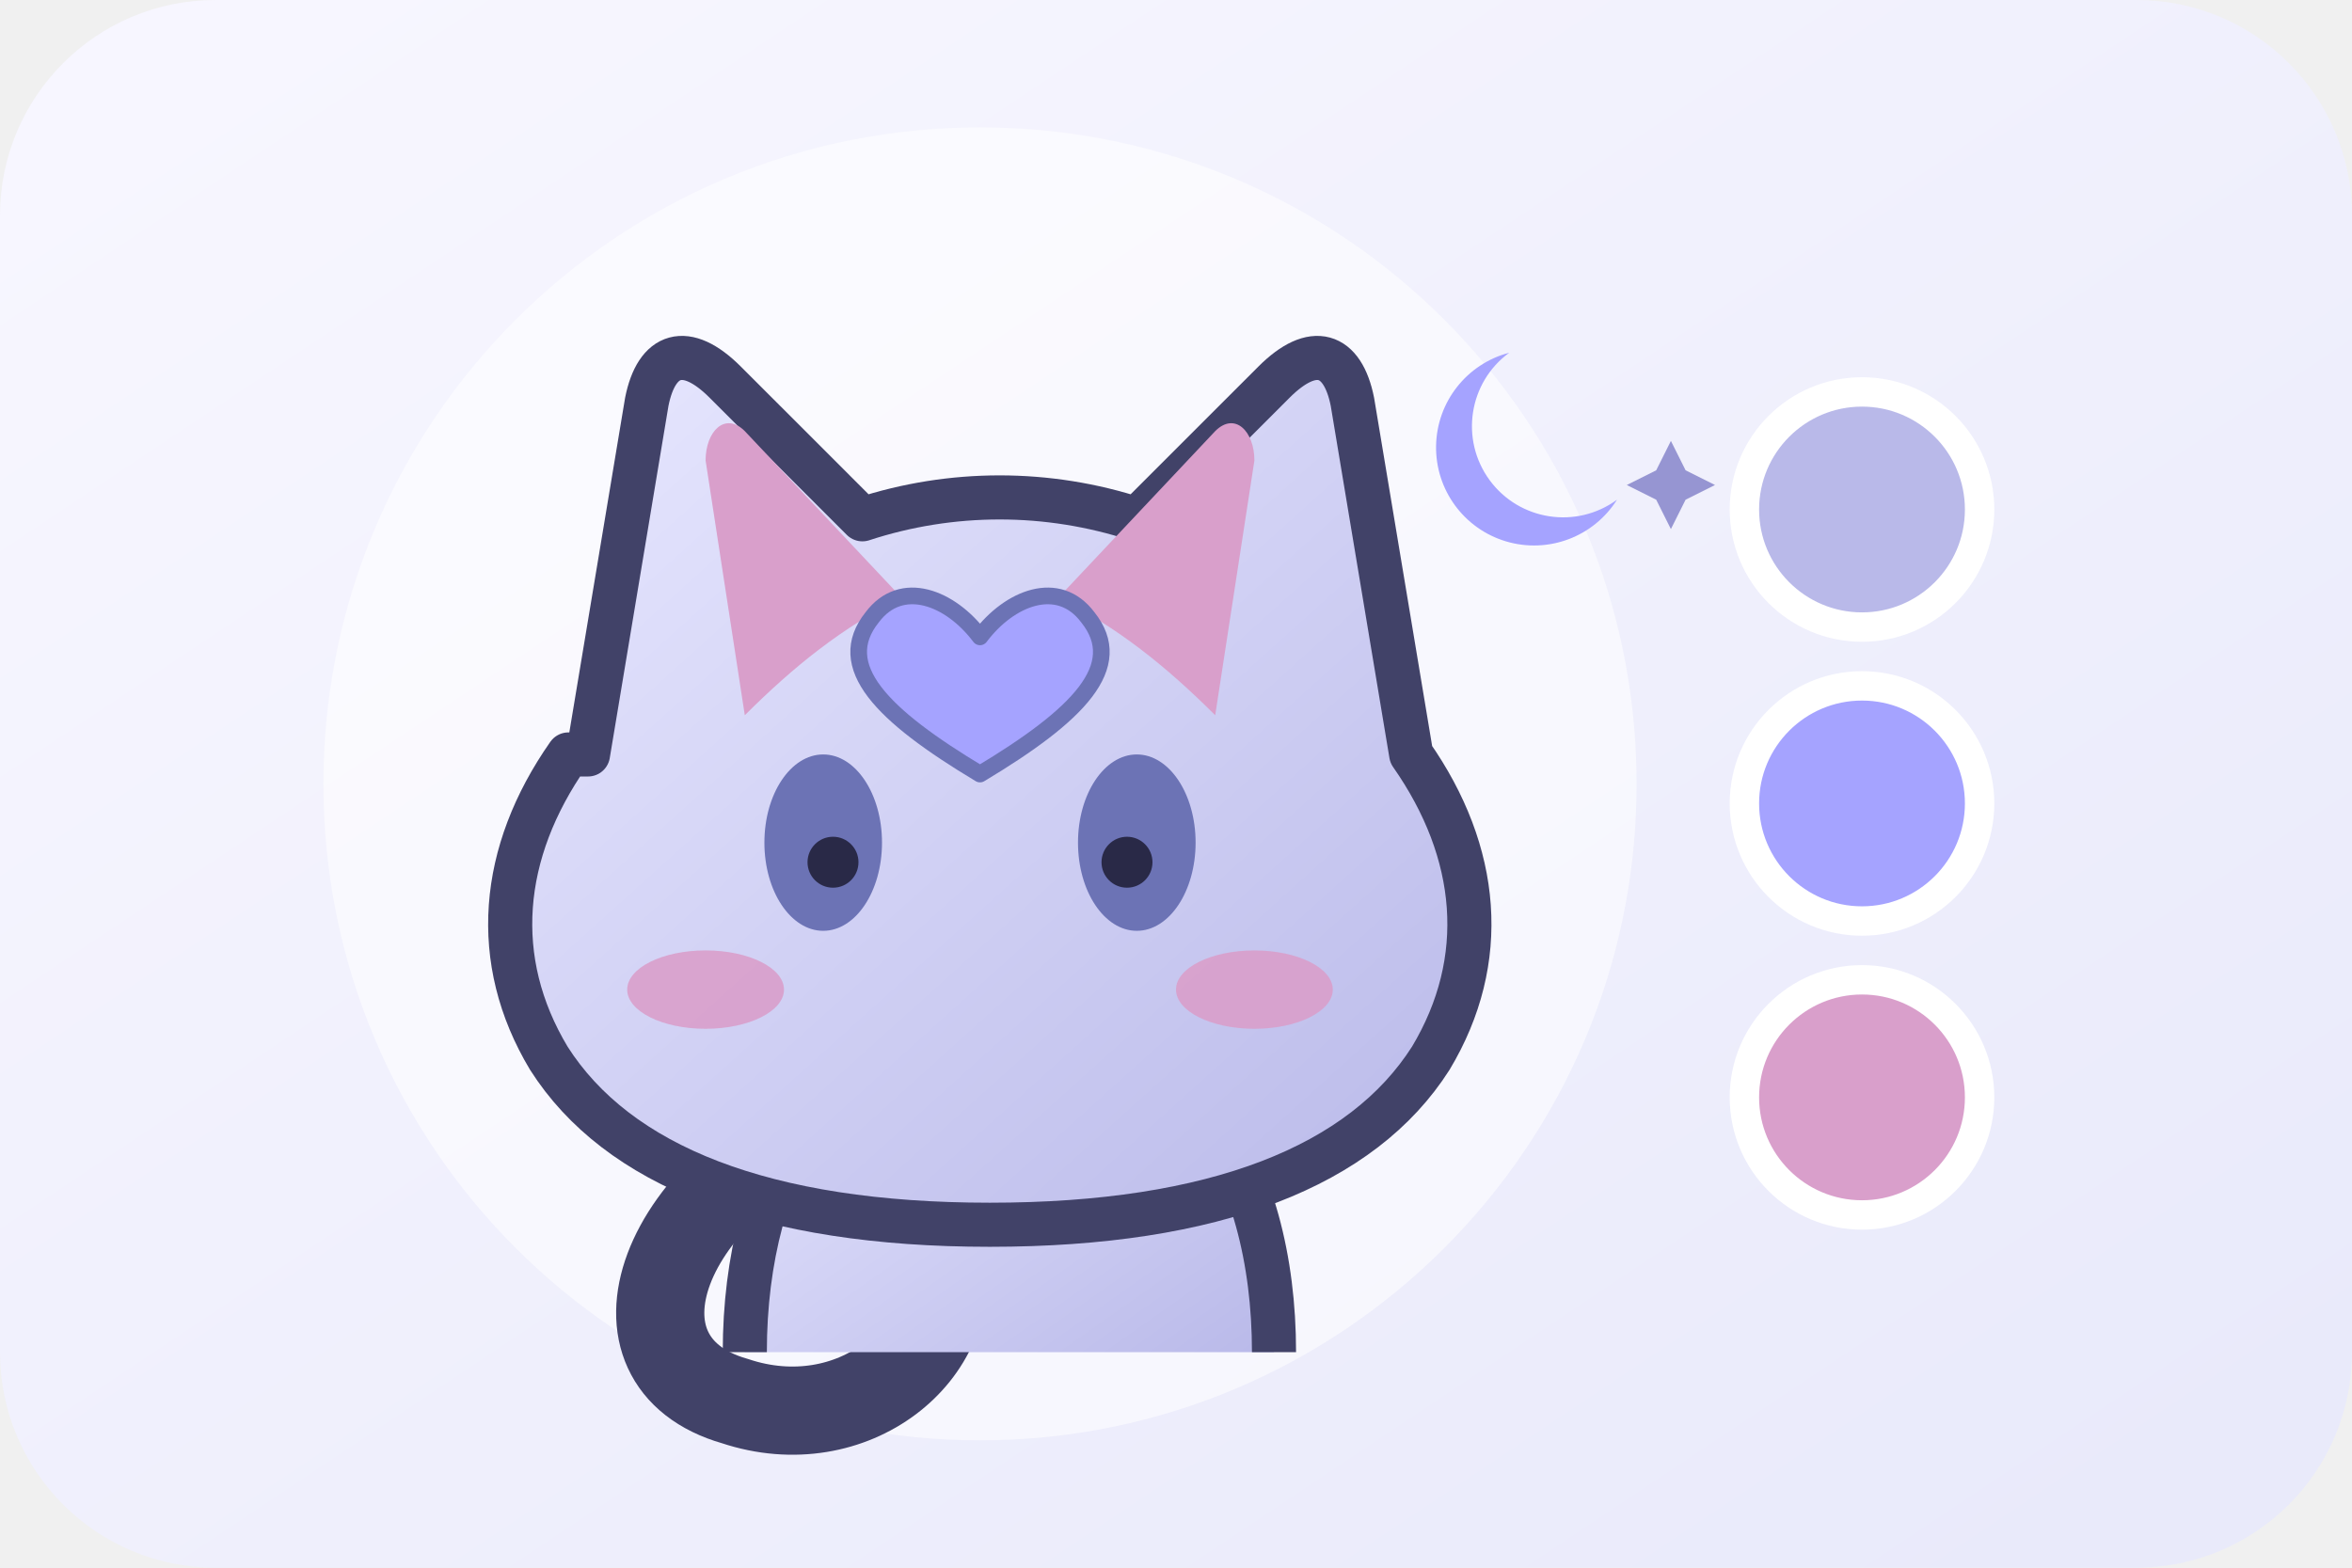
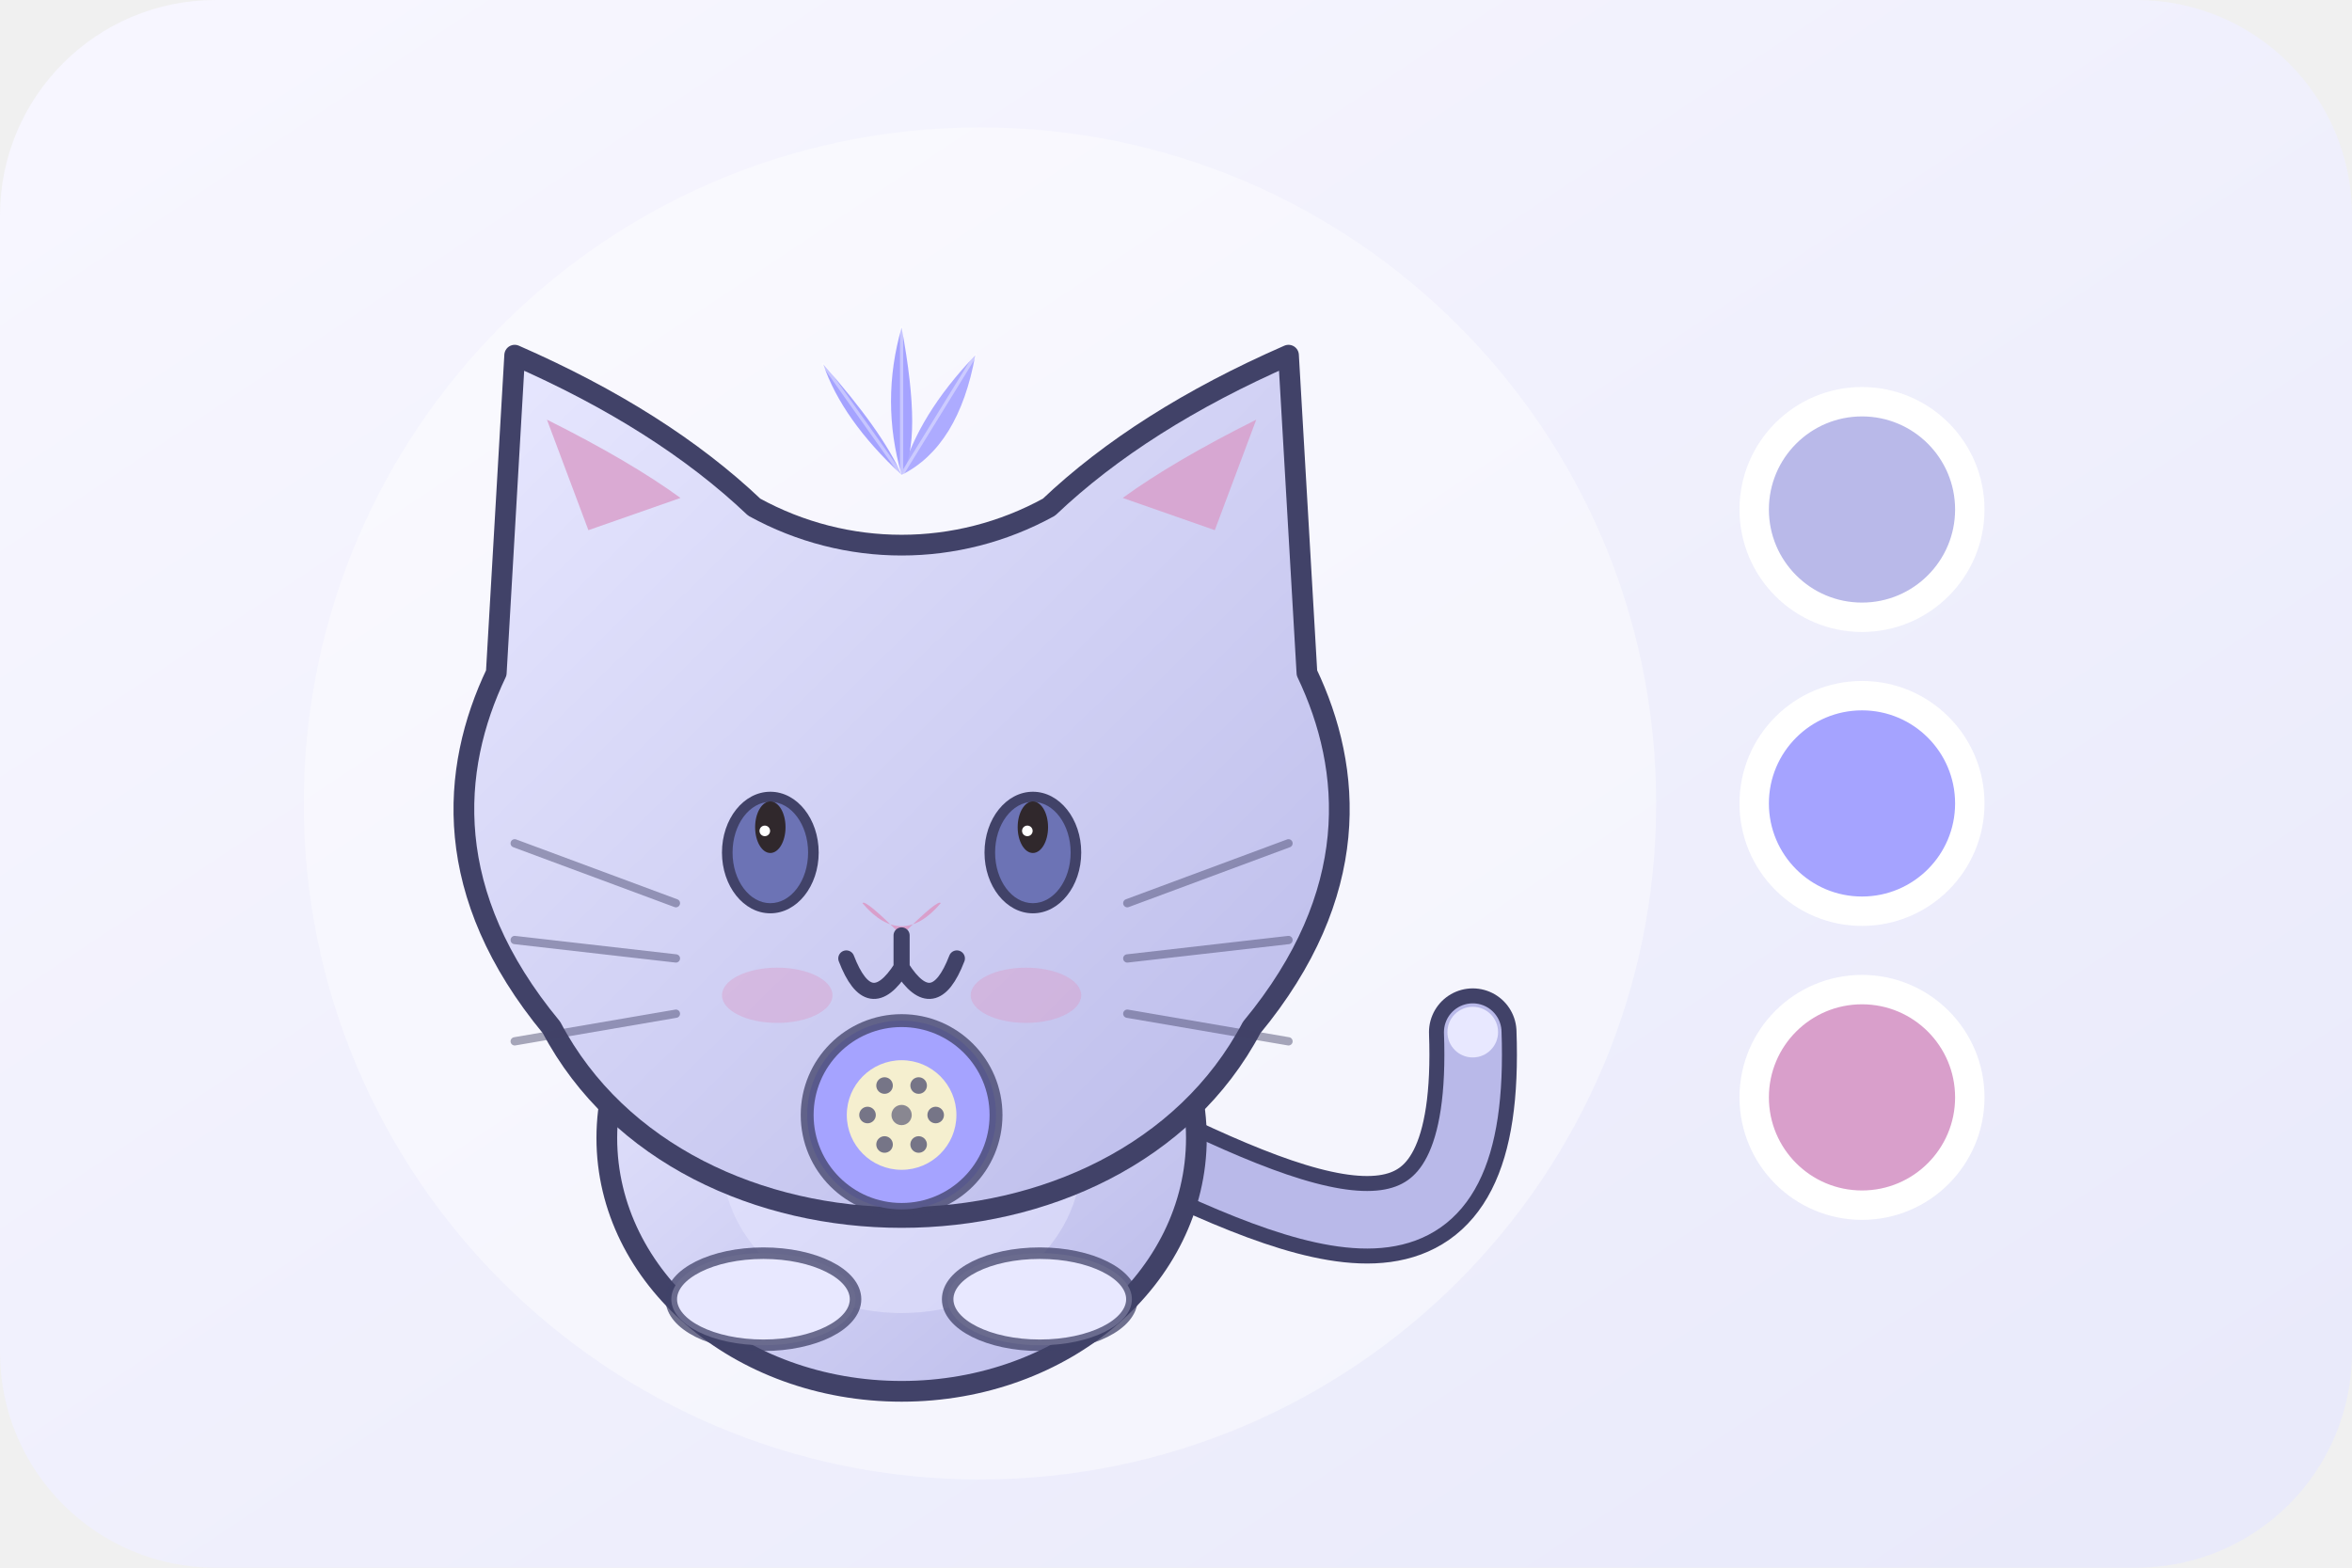
<svg xmlns="http://www.w3.org/2000/svg" width="240" height="160" viewBox="0 0 240 160" role="img" aria-labelledby="title description">
  <defs>
    <linearGradient id="wash" x1="0" y1="0" x2="1" y2="1">
      <stop offset="0" stop-color="#F8F7FF" />
      <stop offset="1" stop-color="#E8E9FA" />
    </linearGradient>
    <linearGradient id="fur" x1="0" y1="0" x2="1" y2="1">
      <stop offset="0" stop-color="#E8E8FF" />
      <stop offset="1" stop-color="#B9B9E9" />
    </linearGradient>
  </defs>
  <rect width="240" height="160" rx="22" fill="url(#wash)" />
-   <circle cx="100" cy="80" r="67" fill="#FFFFFF" opacity="0.55" />
-   <path d="M87 113c-20 8-26 26-12 30 12 4 23-5 21-15" fill="none" stroke="#414268" stroke-width="9" stroke-linecap="round" />
-   <path d="M76 138c0-19 9-34 26-38 19 4 28 19 28 38" fill="url(#fur)" stroke="#414268" stroke-width="4.5" stroke-linejoin="round" />
-   <path d="m60 77 6-36c1-5 4-6 8-2l14 14a45 45 0 0 1 28 0l14-14c4-4 7-3 8 2l6 36c7 10 8 21 2 31-7 11-22 17-45 17s-38-6-45-17c-6-10-5-21 2-31Z" fill="url(#fur)" stroke="#414268" stroke-width="4.5" stroke-linejoin="round" />
-   <path d="m72 47 4 26c5-5 10-9 16-12L76 44c-2-2-4 0-4 3ZM128 47l-4 26c-5-5-10-9-16-12l16-17c2-2 4 0 4 3Z" fill="#D99FCB" />
-   <ellipse cx="84" cy="86" rx="6" ry="9" fill="#6C73B5" />
-   <ellipse cx="116" cy="86" rx="6" ry="9" fill="#6C73B5" />
-   <circle cx="85" cy="88" r="2.6" fill="#292947" />
-   <circle cx="115" cy="88" r="2.6" fill="#292947" />
-   <ellipse cx="72" cy="101" rx="8" ry="4" fill="#D99FCB" opacity="0.9" />
-   <ellipse cx="128" cy="101" rx="8" ry="4" fill="#D99FCB" opacity="0.9" />
-   <path d="M100 65c-3-4-8-6-11-2-4 5 1 10 11 16 10-6 15-11 11-16-3-4-8-2-11 2Z" fill="#A5A3FF" stroke="#6C73B5" stroke-width="1.7" stroke-linejoin="round" />
-   <path d="M154 36a10 10 0 1 0 11 15 9 9 0 0 1-11-15Z" fill="#A5A3FF" />
-   <path d="m169 48 1.5-3 1.5 3 3 1.5-3 1.5-1.5 3-1.5-3-3-1.5Z" fill="#9695D2" />
-   <circle cx="190" cy="52" r="12" fill="#B9B9E9" stroke="#FFFFFF" stroke-width="3" />
-   <circle cx="190" cy="82" r="12" fill="#A5A3FF" stroke="#FFFFFF" stroke-width="3" />
-   <circle cx="190" cy="112" r="12" fill="#D99FCB" stroke="#FFFFFF" stroke-width="3" />
+   <circle cx="100" cy="82" r="69" fill="#FFFFFF" opacity="0.42" />
+   <g transform="translate(92 95) scale(0.47)">
+     <path d="M52 46 C95 67 126 77 124 22" fill="none" stroke="#414268" stroke-width="19" stroke-linecap="round" />
+     <path d="M52 46 C95 67 126 77 124 22" fill="none" stroke="#B9B9E9" stroke-width="12.5" stroke-linecap="round" />
+     <circle cx="124" cy="22" r="5.5" fill="#E8E8FF" />
+     <ellipse cx="0" cy="45" rx="64" ry="55" fill="url(#fur)" stroke="#414268" stroke-width="4.5" />
+     <ellipse cx="0" cy="49.5" rx="39" ry="33.5" fill="#E8E8FF" opacity="0.5" />
+     <g transform="translate(0 -23)">
+       <path d="M-76 44 C-100 15 -98 -12 -88 -33 L-84 -102 Q-52 -88 -32 -69 C-12 -58 12 -58 32 -69 Q52 -88 84 -102 L88 -33 C98 -12 100 15 76 44 C47 99 -47 99 -76 44 Z" fill="url(#fur)" stroke="#414268" stroke-width="4.5" stroke-linejoin="round" />
+       <path d="M68 -64 77 -88 Q59 -79 48 -71Z" fill="#D99FCB" opacity="0.83" />
+       <path d="M-68 -64 -77 -88 Q-59 -79 -48 -71Z" fill="#D99FCB" opacity="0.83" />
+       <path d="M0 -76 Q-12.9 -88 -17 -100 Q-4.1 -85.4 0 -76Z" fill="#A5A3FF" />
+       <path d="M0 -76 Q3.6 -89 16 -102 Q12.4 -82.2 0 -76Z" fill="#A5A3FF" opacity="0.9" />
+       <path d="M0 -76 Q-4.6 -92 0 -108 Q4.6 -83.3 0 -76Z" fill="#A5A3FF" />
+       <path d="M0 -76 -17 -100M0 -76 16 -102M0 -76 0 -108" fill="none" stroke="#FFFFFF" stroke-opacity="0.38" stroke-width="0.7" stroke-linecap="round" />
+       <ellipse cx="-27" cy="37" rx="12" ry="6" fill="#D99FCB" opacity="0.46" />
+       <ellipse cx="27" cy="37" rx="12" ry="6" fill="#D99FCB" opacity="0.46" />
+       <ellipse cx="-28.5" cy="6" rx="10.5" ry="13.2" fill="#414268" />
+       <ellipse cx="-28.5" cy="6" rx="8.2" ry="11" fill="#6C73B5" />
+       <ellipse cx="-28.5" cy="0.5" rx="3.3" ry="5.6" fill="#30282C" />
+       <circle cx="-29.7" cy="1.3" r="1.15" fill="#FFFFFF" />
+       <ellipse cx="28.5" cy="6" rx="10.5" ry="13.2" fill="#414268" />
+       <ellipse cx="28.5" cy="6" rx="8.2" ry="11" fill="#6C73B5" />
+       <ellipse cx="28.5" cy="0.5" rx="3.3" ry="5.6" fill="#30282C" />
+       <circle cx="27.3" cy="1.3" r="1.15" fill="#FFFFFF" />
+       <path d="M0 24 Q-8 16 -8.5 17 Q0 27 8.5 17 Q8 16 0 24Z" fill="#D99FCB" />
+       <path d="M0 24V31M0 31Q-7 42 -12 29M0 31Q7 42 12 29" fill="none" stroke="#414268" stroke-width="3.5" stroke-linecap="round" stroke-linejoin="round" />
+       <path d="M-49 17 -84 4M-49 29 -84 25M-49 41 -84 47M49 17 84 4M49 29 84 25M49 41 84 47" fill="none" stroke="#414268" stroke-opacity="0.45" stroke-width="1.8" stroke-linecap="round" />
+     </g>
+     <ellipse cx="-30" cy="80" rx="20" ry="10" fill="#E8E8FF" stroke="#414268" stroke-opacity="0.75" stroke-width="2.5" />
+     <ellipse cx="30" cy="80" rx="20" ry="10" fill="#E8E8FF" stroke="#414268" stroke-opacity="0.75" stroke-width="2.5" />
+     <circle cx="0" cy="40" r="20.5" fill="#A5A3FF" stroke="#414268" stroke-opacity="0.76" stroke-width="2.8" />
+     <circle cx="0" cy="40" r="11.9" fill="#F5EFCF" />
+     <circle cx="7.4" cy="40" r="1.8" fill="#414268" fill-opacity="0.7" />
+     <circle cx="3.7" cy="46.4" r="1.8" fill="#414268" fill-opacity="0.7" />
+     <circle cx="-3.7" cy="46.4" r="1.8" fill="#414268" fill-opacity="0.7" />
+     <circle cx="-7.4" cy="40" r="1.8" fill="#414268" fill-opacity="0.7" />
+     <circle cx="-3.7" cy="33.6" r="1.8" fill="#414268" fill-opacity="0.7" />
+     <circle cx="3.7" cy="33.6" r="1.8" fill="#414268" fill-opacity="0.7" />
+     <circle cx="0" cy="40" r="2.2" fill="#414268" fill-opacity="0.6" />
+   </g>
+   <circle cx="190" cy="52" r="11" fill="#B9B9E9" stroke="#FFFFFF" stroke-width="3" />
+   <circle cx="190" cy="82" r="11" fill="#A5A3FF" stroke="#FFFFFF" stroke-width="3" />
+   <circle cx="190" cy="112" r="11" fill="#D99FCB" stroke="#FFFFFF" stroke-width="3" />
</svg>
